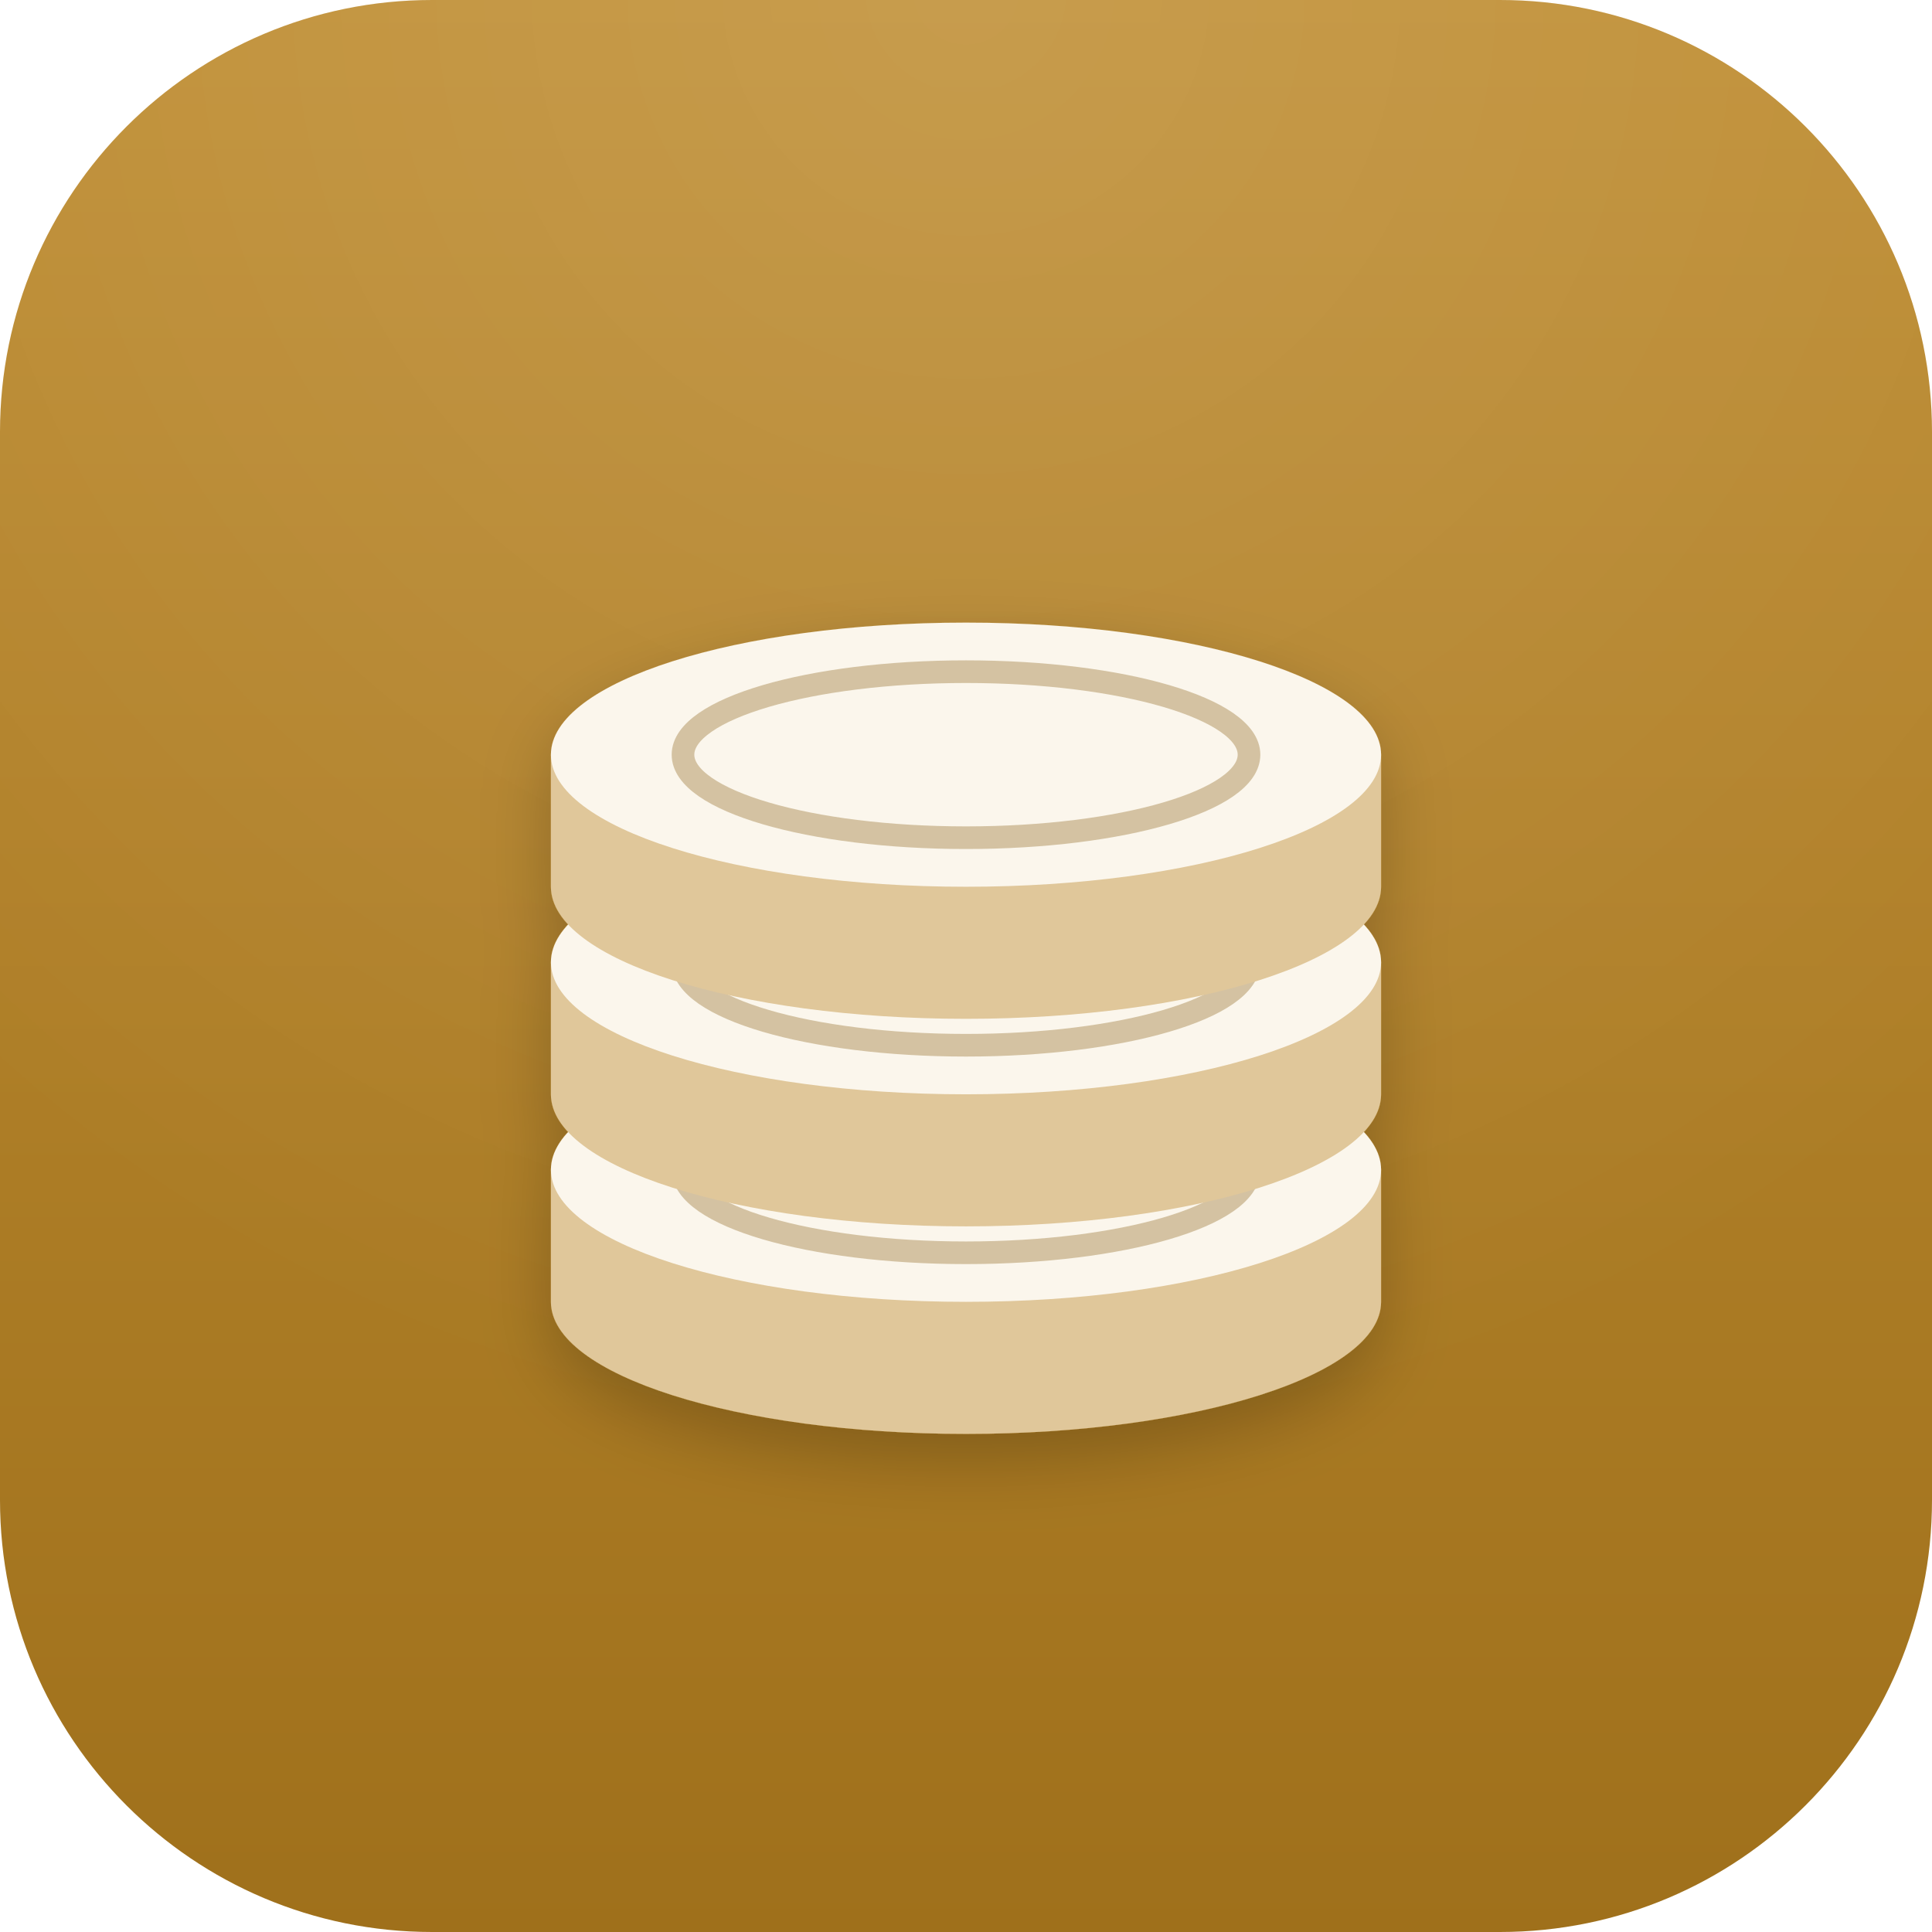
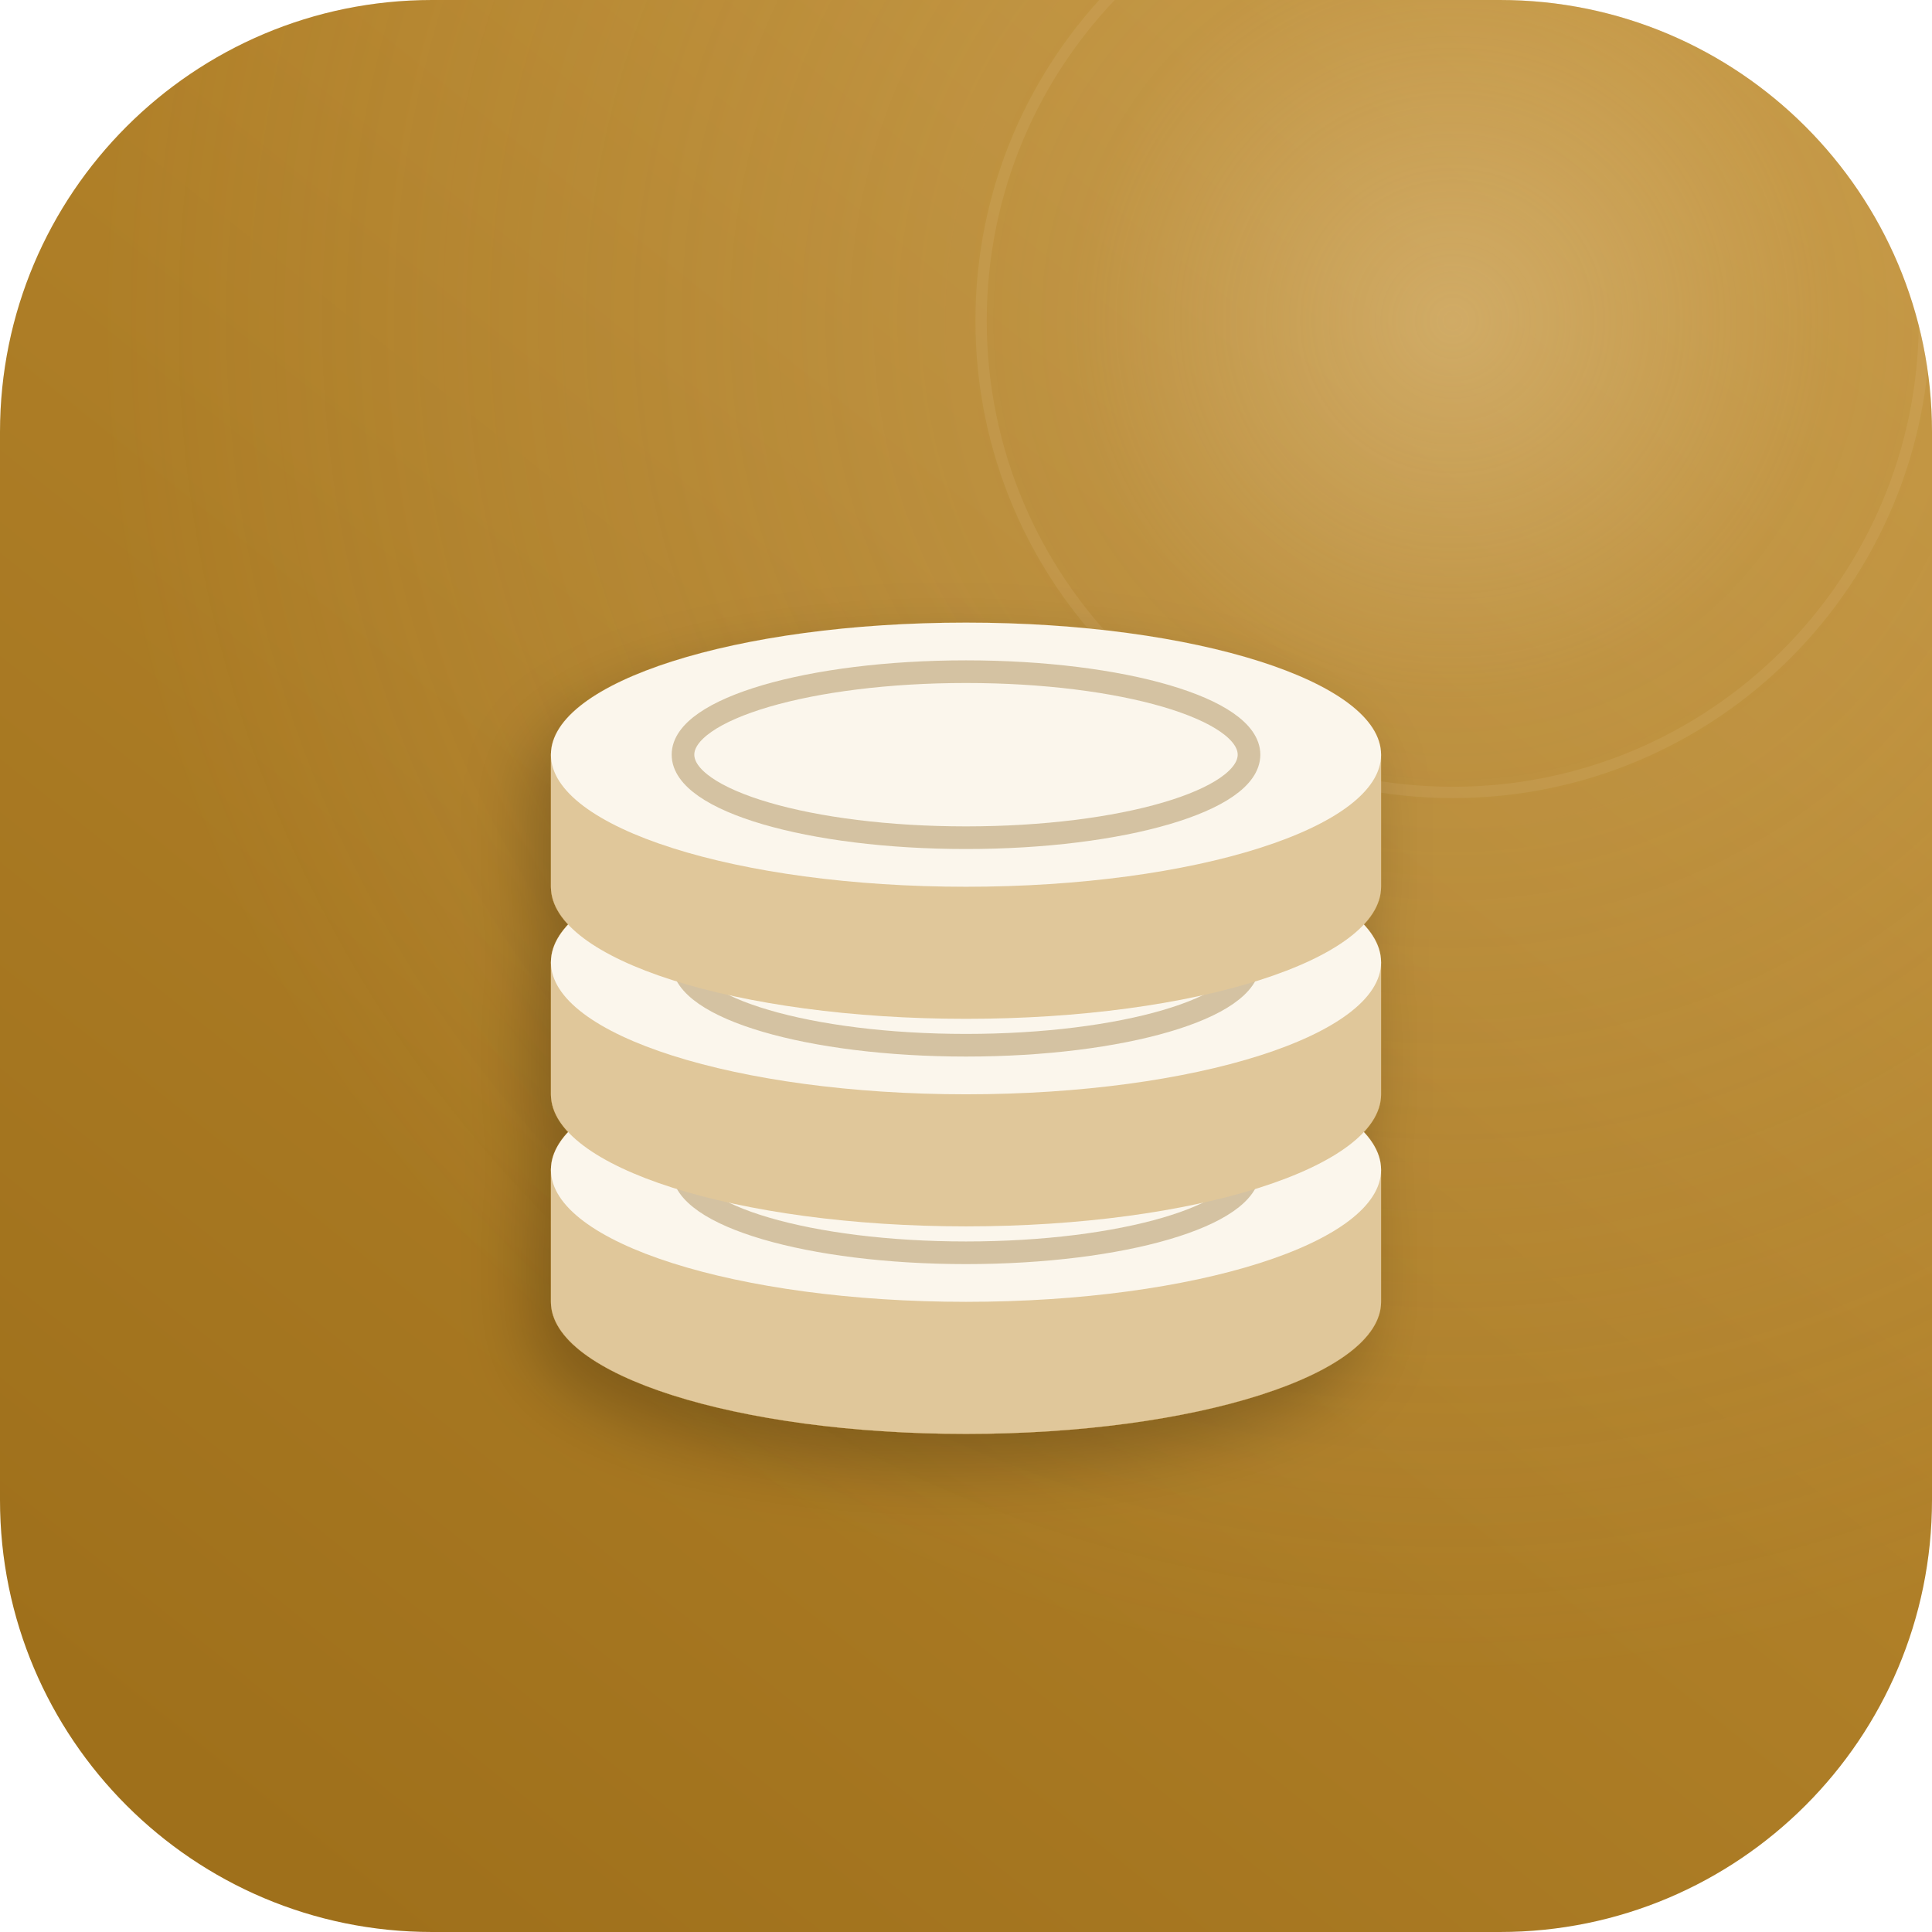
<svg xmlns="http://www.w3.org/2000/svg" viewBox="0 0 1024 1024">
  <defs>
-     <linearGradient id="oikonomia-tile" x1="0" y1="0" x2="0" y2="1">
+     <linearGradient id="oikonomia-tile" x1="1" y1="0" x2="0.2" y2="1">
      <stop offset="0" stop-color="#c08f35" />
      <stop offset="1" stop-color="#9f701b" />
    </linearGradient>
-     <radialGradient id="oikonomia-light" cx="50%" cy="0%" r="75%">
-       <stop offset="0" stop-color="#ffffff" stop-opacity="0.12" />
-       <stop offset="1" stop-color="#ffffff" stop-opacity="0" />
+     <radialGradient id="oikonomia-light" cx="770" cy="170" r="720" gradientUnits="userSpaceOnUse">
+       <stop offset="0" stop-color="#f1dbb1" stop-opacity="0.42" />
+       <stop offset=".28" stop-color="#f1dbb1" stop-opacity="0.16" />
+       <stop offset="1" stop-color="#f1dbb1" stop-opacity="0" />
    </radialGradient>
    <filter id="oikonomia-lift" x="-20%" y="-20%" width="140%" height="150%">
-       <feDropShadow dx="0" dy="14" stdDeviation="18" flood-color="#000000" flood-opacity="0.22" />
+       <feDropShadow dx="-10" dy="16" stdDeviation="18" flood-color="#000000" flood-opacity="0.24" />
    </filter>
+     <clipPath id="oikonomia-clip">
+       <rect width="1024" height="1024" rx="229" />
+     </clipPath>
  </defs>
  <rect width="1024" height="1024" rx="229" fill="url(#oikonomia-tile)" />
-   <rect width="1024" height="1024" rx="229" fill="url(#oikonomia-light)" />
+   <g clip-path="url(#oikonomia-clip)">
+     <rect width="1024" height="1024" fill="url(#oikonomia-light)" />
+     <circle cx="770" cy="170" r="250" fill="none" stroke="#f1dbb1" stroke-opacity="0.1" stroke-width="6" />
+   </g>
  <g filter="url(#oikonomia-lift)">
    <g transform="translate(512 512) scale(1) translate(-512 -512)">
      <path d="M292 620 v70 a220 70 0 0 0 440 0 v-70Z" fill="#e0c79a" />
      <ellipse cx="512" cy="620" rx="220" ry="70" fill="#fbf6ec" />
      <ellipse cx="512" cy="620" rx="150" ry="44" fill="none" stroke="#8b6217" stroke-width="12" opacity=".35" />
      <path d="M292 510 v70 a220 70 0 0 0 440 0 v-70Z" fill="#e0c79a" />
      <ellipse cx="512" cy="510" rx="220" ry="70" fill="#fbf6ec" />
      <ellipse cx="512" cy="510" rx="150" ry="44" fill="none" stroke="#8b6217" stroke-width="12" opacity=".35" />
      <path d="M292 400 v70 a220 70 0 0 0 440 0 v-70Z" fill="#e0c79a" />
      <ellipse cx="512" cy="400" rx="220" ry="70" fill="#fbf6ec" />
      <ellipse cx="512" cy="400" rx="150" ry="44" fill="none" stroke="#8b6217" stroke-width="12" opacity=".35" />
    </g>
  </g>
</svg>
